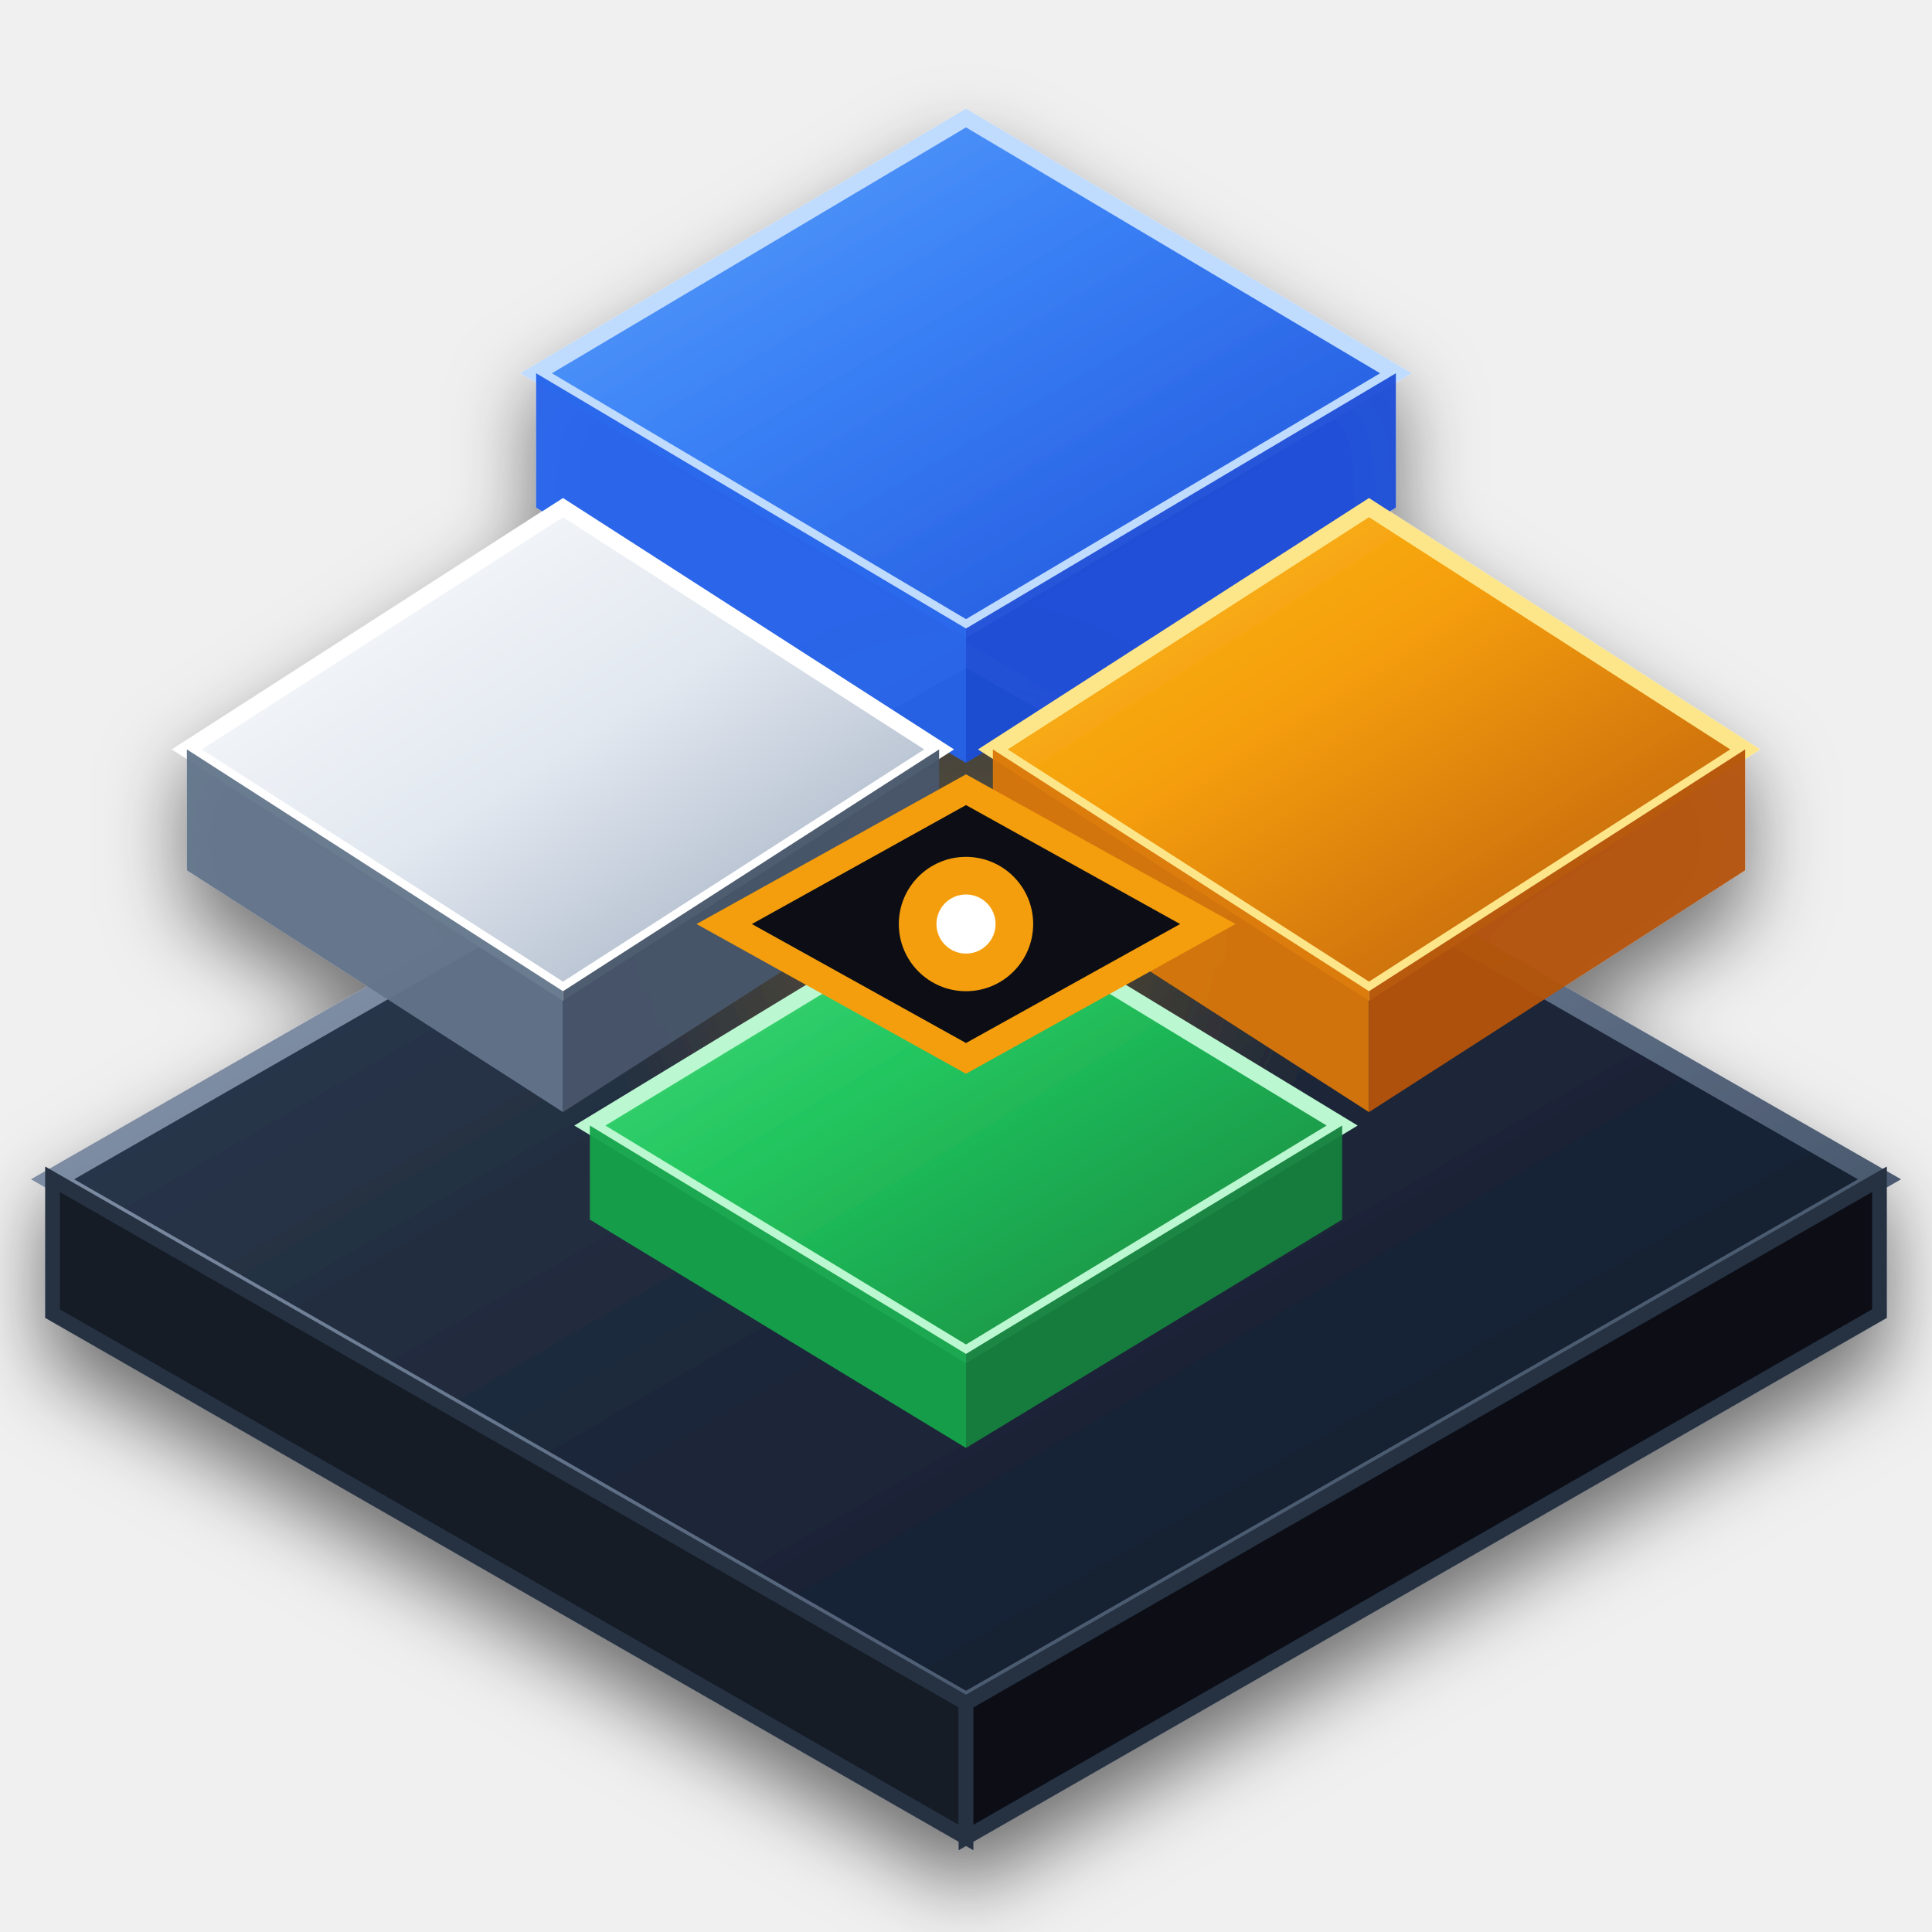
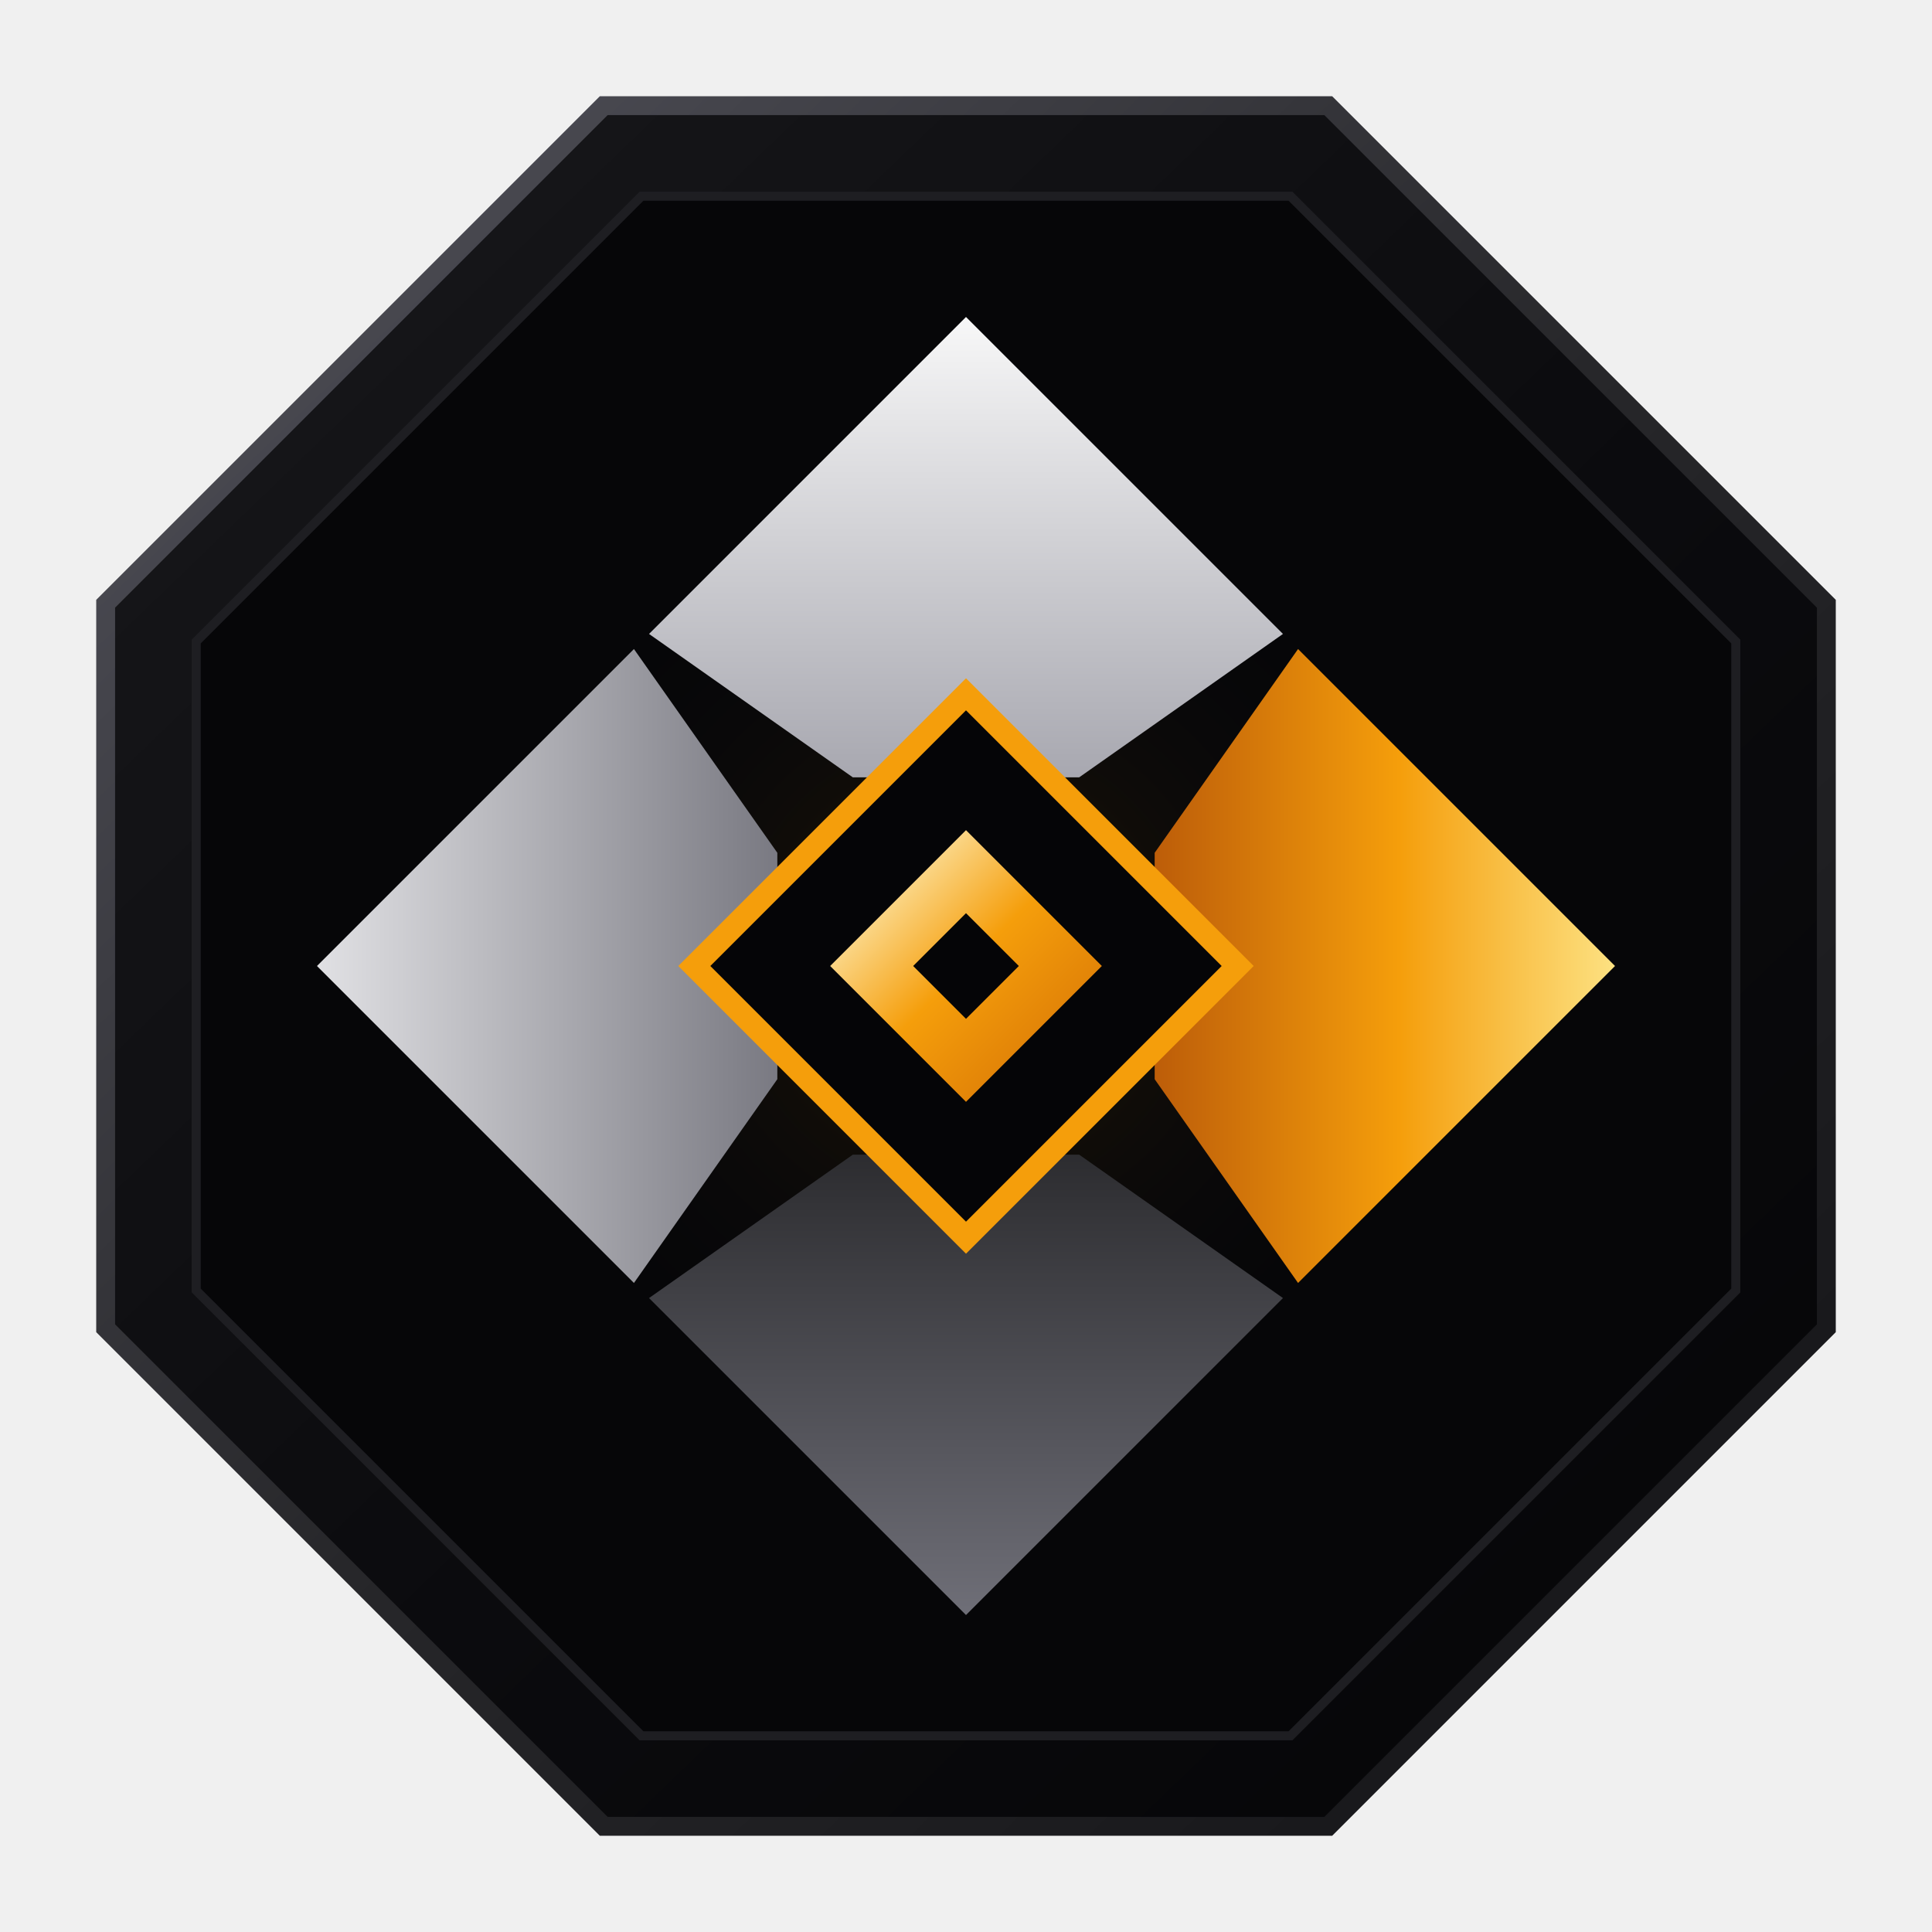
<svg xmlns="http://www.w3.org/2000/svg" viewBox="0 0 256 256" width="256" height="256" fill="none">
  <defs>
-     <linearGradient id="omni-steel" x1="0%" y1="0%" x2="100%" y2="100%">
-       <stop offset="0%" stop-color="#60A5FA" />
-       <stop offset="40%" stop-color="#3B82F6" />
-       <stop offset="100%" stop-color="#1D4ED8" />
+     <linearGradient id="omni-chassis" x1="20" y1="16" x2="236" y2="240" gradientUnits="userSpaceOnUse">
+       <stop offset="0%" stop-color="#18181B" />
+       <stop offset="55%" stop-color="#0B0B0E" />
+       <stop offset="100%" stop-color="#050507" />
    </linearGradient>
-     <linearGradient id="omni-copper" x1="0%" y1="0%" x2="100%" y2="100%">
-       <stop offset="0%" stop-color="#FBBF24" />
-       <stop offset="40%" stop-color="#F59E0B" />
+     <linearGradient id="omni-rim" x1="20" y1="16" x2="236" y2="240" gradientUnits="userSpaceOnUse">
+       <stop offset="0%" stop-color="#52525B" />
+       <stop offset="50%" stop-color="#27272A" />
+       <stop offset="100%" stop-color="#141417" />
+     </linearGradient>
+     <radialGradient id="omni-interior-glow" cx="128" cy="128" r="96" gradientUnits="userSpaceOnUse">
+       <stop offset="0%" stop-color="#F59E0B" stop-opacity="0.12" />
+       <stop offset="65%" stop-color="#18181B" stop-opacity="0" />
+       <stop offset="100%" stop-color="#050507" stop-opacity="0" />
+     </radialGradient>
+     <linearGradient id="facet-north" x1="128" y1="40" x2="128" y2="108" gradientUnits="userSpaceOnUse">
+       <stop offset="0%" stop-color="#FAFAFA" />
+       <stop offset="100%" stop-color="#A1A1AA" />
+     </linearGradient>
+     <linearGradient id="facet-west" x1="40" y1="128" x2="108" y2="128" gradientUnits="userSpaceOnUse">
+       <stop offset="0%" stop-color="#E4E4E7" />
+       <stop offset="100%" stop-color="#71717A" />
+     </linearGradient>
+     <linearGradient id="facet-south" x1="128" y1="216" x2="128" y2="148" gradientUnits="userSpaceOnUse">
+       <stop offset="0%" stop-color="#71717A" />
+       <stop offset="100%" stop-color="#27272A" />
+     </linearGradient>
+     <linearGradient id="facet-east" x1="216" y1="128" x2="148" y2="128" gradientUnits="userSpaceOnUse">
+       <stop offset="0%" stop-color="#FDE68A" />
+       <stop offset="45%" stop-color="#F59E0B" />
      <stop offset="100%" stop-color="#B45309" />
    </linearGradient>
-     <linearGradient id="omni-sage" x1="0%" y1="0%" x2="100%" y2="100%">
-       <stop offset="0%" stop-color="#4ADE80" />
-       <stop offset="40%" stop-color="#22C55E" />
-       <stop offset="100%" stop-color="#15803D" />
+     <linearGradient id="core-amber" x1="114" y1="114" x2="142" y2="142" gradientUnits="userSpaceOnUse">
+       <stop offset="0%" stop-color="#FEF3C7" />
+       <stop offset="50%" stop-color="#F59E0B" />
+       <stop offset="100%" stop-color="#D97706" />
    </linearGradient>
-     <linearGradient id="omni-titanium" x1="0%" y1="0%" x2="100%" y2="100%">
-       <stop offset="0%" stop-color="#FFFFFF" />
-       <stop offset="50%" stop-color="#E2E8F0" />
-       <stop offset="100%" stop-color="#94A3B8" />
-     </linearGradient>
-     <linearGradient id="omni-plinth-top" x1="0%" y1="0%" x2="100%" y2="100%">
-       <stop offset="0%" stop-color="#334155" />
-       <stop offset="50%" stop-color="#1E293B" />
-       <stop offset="100%" stop-color="#0F172A" />
-     </linearGradient>
-     <linearGradient id="omni-plinth-rim" x1="0%" y1="0%" x2="100%" y2="100%">
-       <stop offset="0%" stop-color="#94A3B8" />
-       <stop offset="50%" stop-color="#64748B" />
-       <stop offset="100%" stop-color="#334155" />
-     </linearGradient>
-     <radialGradient id="omni-jewel-glow" cx="0" cy="-2" r="28" gradientUnits="userSpaceOnUse">
-       <stop offset="0%" stop-color="#F59E0B" stop-opacity="0.30" />
-       <stop offset="100%" stop-color="#F59E0B" stop-opacity="0" />
-     </radialGradient>
-     <filter id="omni-elevation" x="-30%" y="-30%" width="160%" height="160%">
-       <feDropShadow dx="0" dy="12" stdDeviation="12" flood-color="#000000" flood-opacity="0.80" />
-       <feDropShadow dx="0" dy="3" stdDeviation="3" flood-color="#000000" flood-opacity="0.55" />
-     </filter>
  </defs>
-   <g transform="translate(128, 126) scale(1.78)" filter="url(#omni-elevation)">
-     <polygon points="0,-22 68,17 0,56 -68,17" fill="url(#omni-plinth-top)" stroke="url(#omni-plinth-rim)" stroke-width="1.6" />
-     <polygon points="-68,17 0,56 0,66 -68,27" fill="#131B27" stroke="#253243" stroke-width="1.1" />
-     <polygon points="0,56 68,17 68,27 0,66" fill="#0A0F17" stroke="#253243" stroke-width="1.1" />
-     <circle cx="0" cy="-2" r="28" fill="url(#omni-jewel-glow)" />
-     <g transform="translate(0, -22)">
-       <polygon points="0,-40 32,-21 0,-2 -32,-21" fill="url(#omni-steel)" stroke="#BFDBFE" stroke-width="1.2" />
-       <polygon points="-32,-21 0,-2 0,8 -32,-11" fill="#2563EB" opacity="0.95" />
-       <polygon points="0,-2 32,-21 32,-11 0,8" fill="#1D4ED8" opacity="0.95" />
-     </g>
-     <g transform="translate(30, -5)">
-       <polygon points="0,-28 28,-10 0,8 -28,-10" fill="url(#omni-copper)" stroke="#FDE68A" stroke-width="1.2" />
-       <polygon points="-28,-10 0,8 0,17 -28,-1" fill="#D97706" opacity="0.95" />
-       <polygon points="0,8 28,-10 28,-1 0,17" fill="#B45309" opacity="0.95" />
-     </g>
-     <g transform="translate(0, 12)">
-       <polygon points="0,-16 28,1 0,18 -28,1" fill="url(#omni-sage)" stroke="#BBF7D0" stroke-width="1.2" />
-       <polygon points="-28,1 0,18 0,25 -28,8" fill="#16A34A" opacity="0.95" />
-       <polygon points="0,18 28,1 28,8 0,25" fill="#15803D" opacity="0.95" />
-     </g>
-     <g transform="translate(-30, -5)">
-       <polygon points="0,-28 28,-10 0,8 -28,-10" fill="url(#omni-titanium)" stroke="#FFFFFF" stroke-width="1.2" />
-       <polygon points="-28,-10 0,8 0,17 -28,-1" fill="#64748B" opacity="0.95" />
-       <polygon points="0,8 28,-10 28,-1 0,17" fill="#475569" opacity="0.95" />
-     </g>
-     <polygon points="0,-12 18,-2 0,8 -18,-2" fill="#0B1017" stroke="#F59E0B" stroke-width="2" />
-     <circle cx="0" cy="-2" r="5" fill="#F59E0B" />
-     <circle cx="0" cy="-2" r="2.2" fill="#FFFFFF" />
-   </g>
+   <polygon points="80,14 176,14 242,80 242,176 176,242 80,242 14,176 14,80" fill="url(#omni-chassis)" stroke="url(#omni-rim)" stroke-width="2.5" stroke-linejoin="miter" />
+   <polygon points="85,26 171,26 230,85 230,171 171,230 85,230 26,171 26,85" fill="#060608" stroke="#1E1E22" stroke-width="1.2" />
+   <polygon points="85,26 171,26 230,85 230,171 171,230 85,230 26,171 26,85" fill="url(#omni-interior-glow)" />
+   <polygon points="128,42 170,84 143,103 113,103 86,84" fill="url(#facet-north)" />
+   <polygon points="42,128 84,86 103,113 103,143 84,170" fill="url(#facet-west)" />
+   <polygon points="128,214 86,172 113,153 143,153 170,172" fill="url(#facet-south)" />
+   <polygon points="214,128 172,170 153,143 153,113 172,86" fill="url(#facet-east)" />
+   <polygon points="128,92 164,128 128,164 92,128" fill="#050507" stroke="#F59E0B" stroke-width="3" stroke-linejoin="miter" />
+   <polygon points="128,110 146,128 128,146 110,128" fill="url(#core-amber)" />
+   <polygon points="128,121 135,128 128,135 121,128" fill="#050507" />
</svg>
